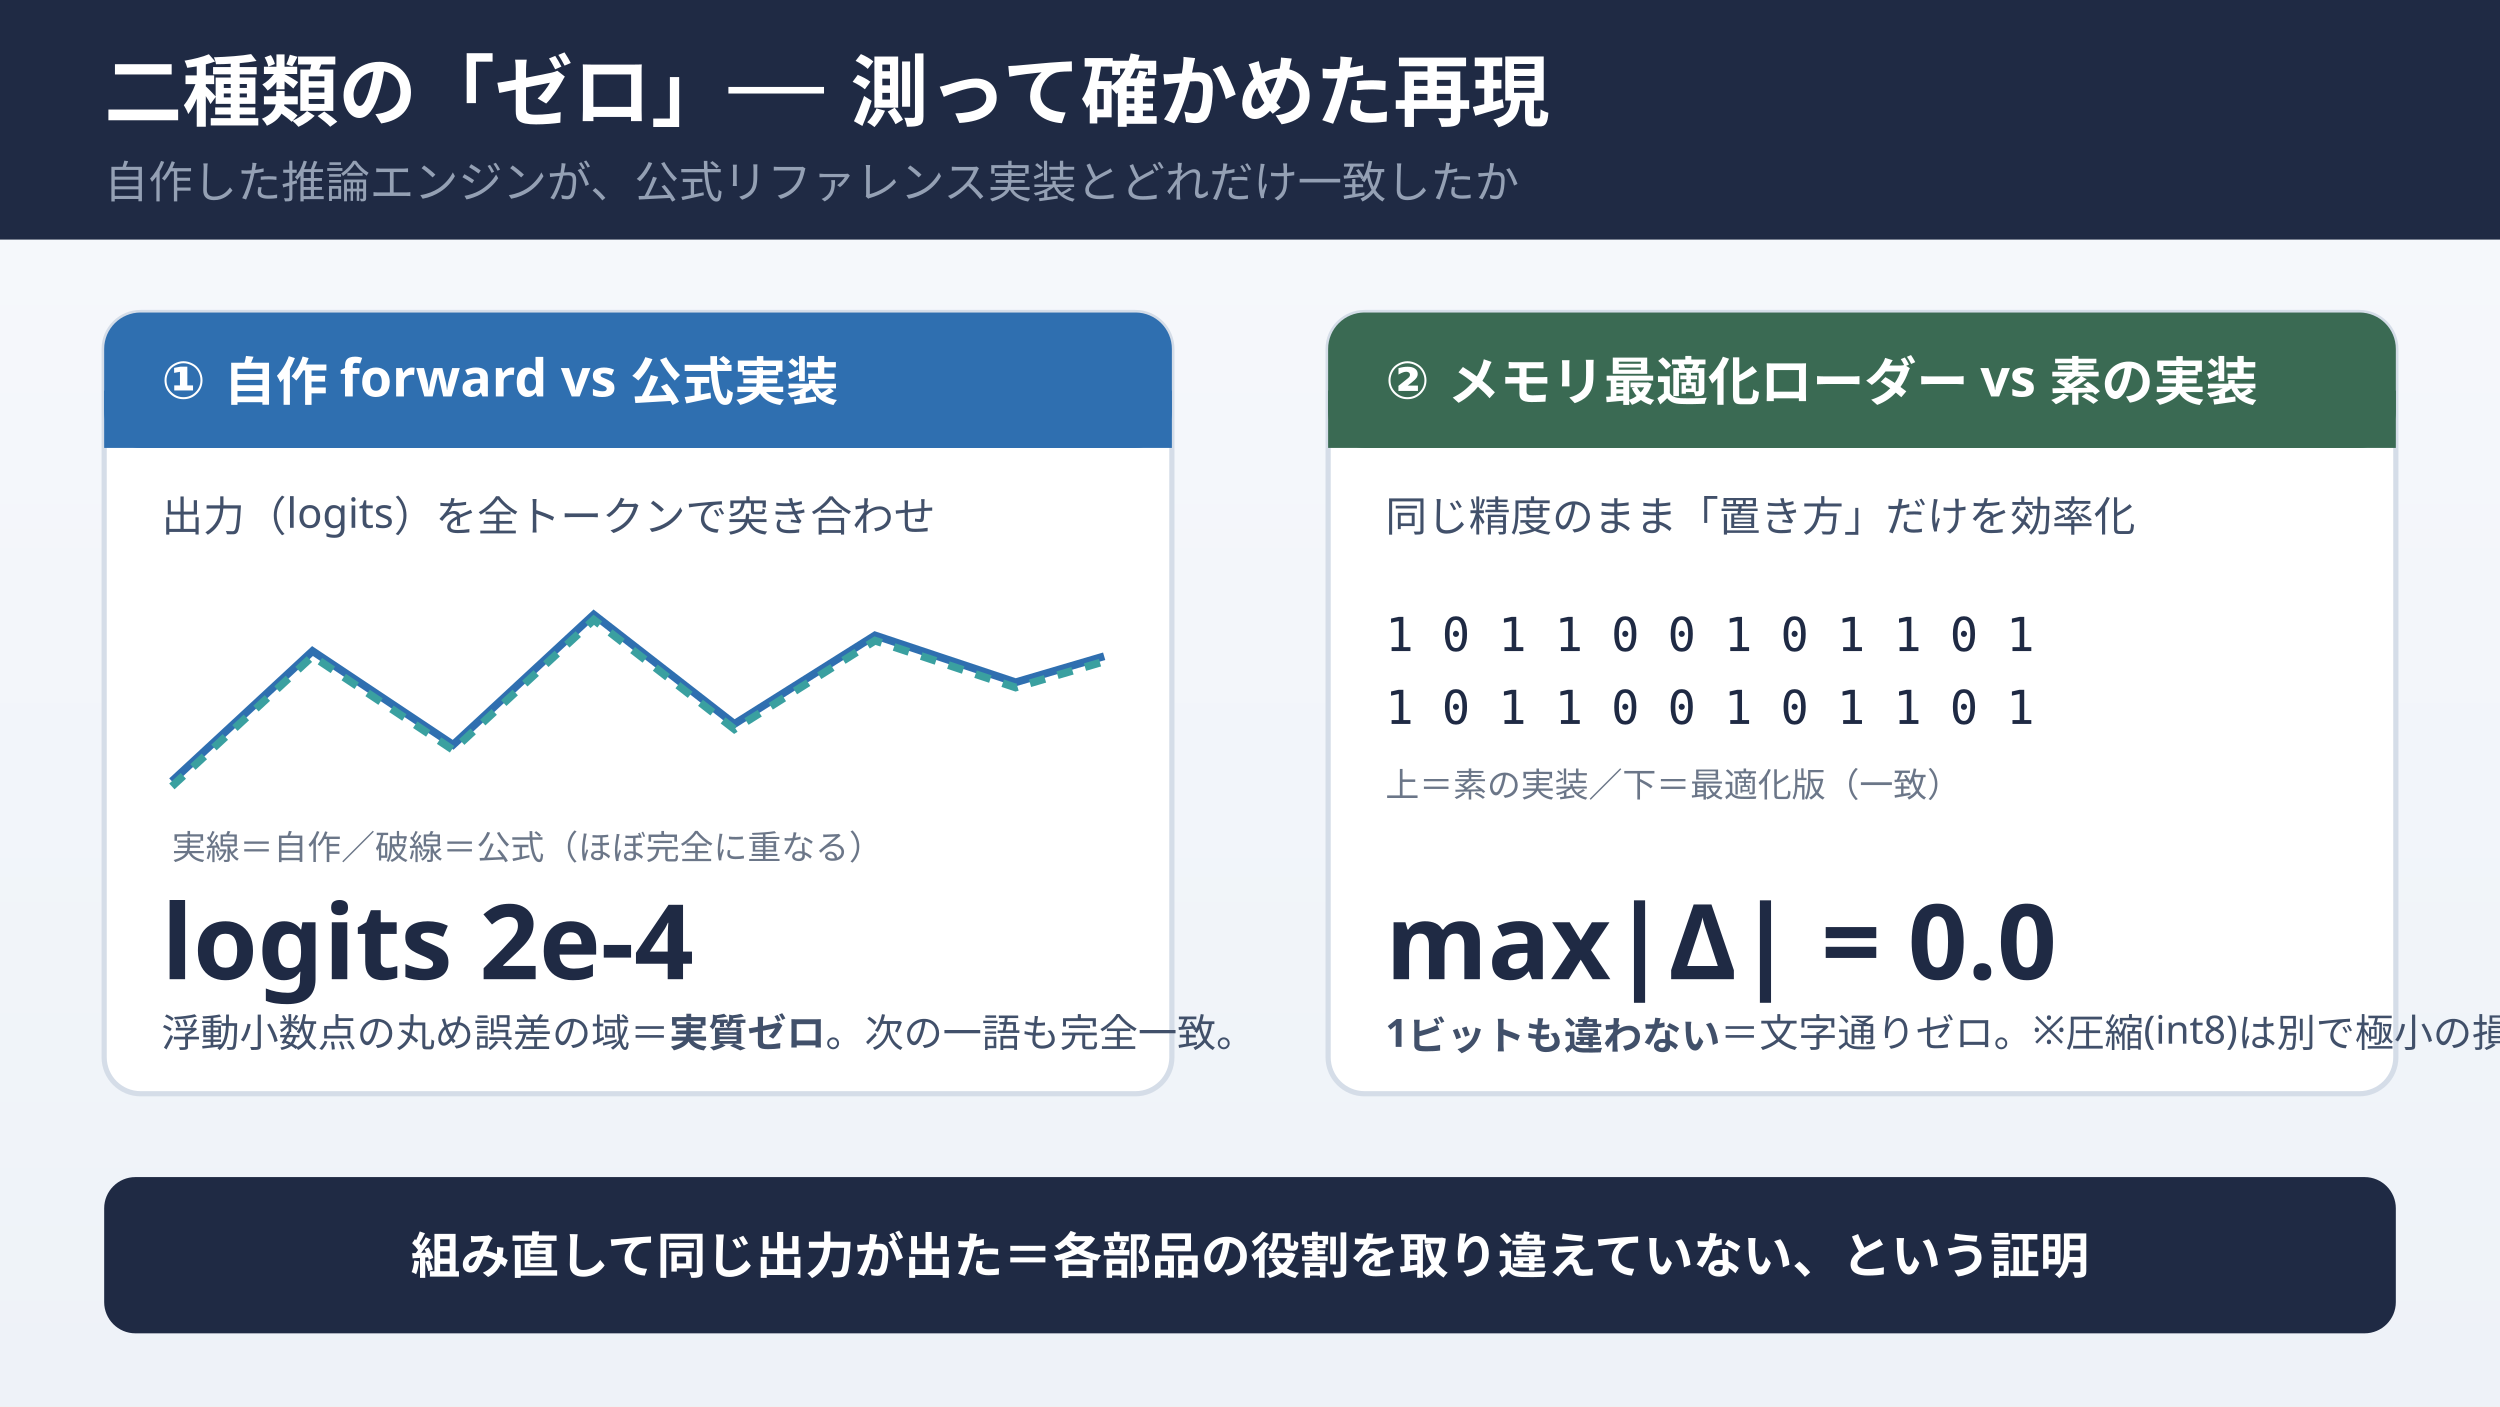
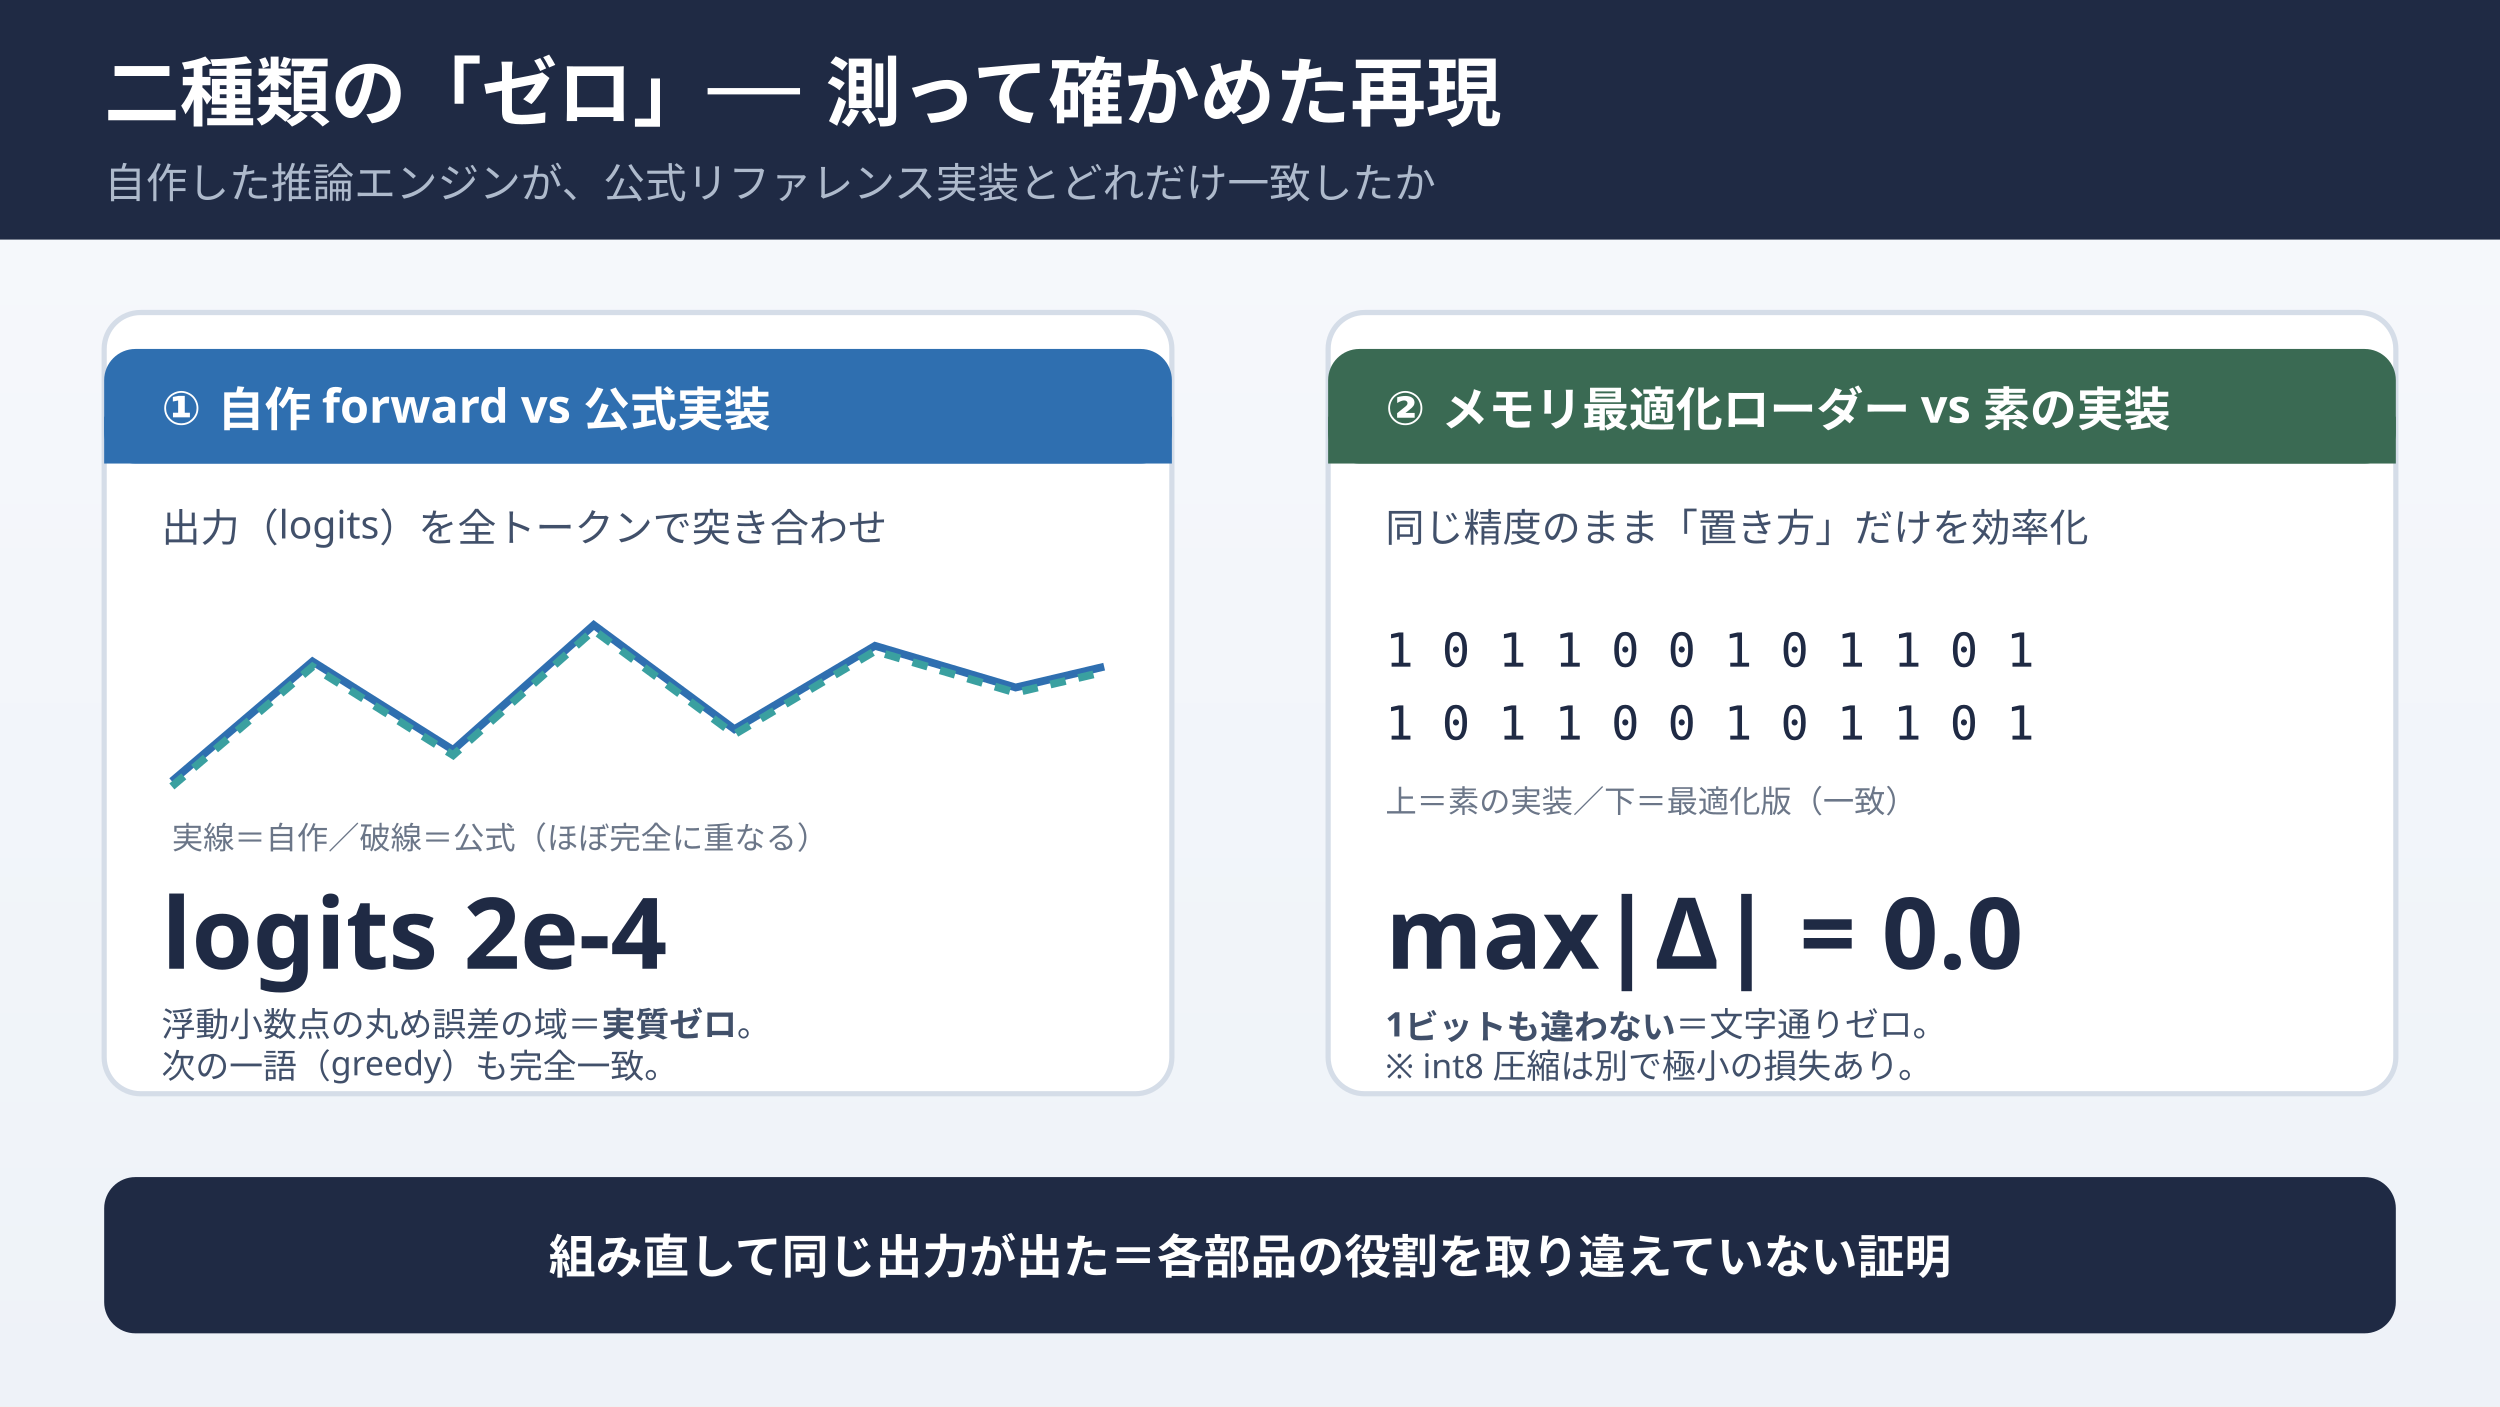
<svg xmlns="http://www.w3.org/2000/svg" viewBox="0 0 960 540" width="960" height="540" font-family="'Segoe UI','Hiragino Kaku Gothic ProN','Noto Sans JP','Yu Gothic',sans-serif">
  <defs>
    <linearGradient id="bg" x1="0" y1="0" x2="0" y2="1">
      <stop offset="0" stop-color="#f7f9fc" />
      <stop offset="1" stop-color="#eef2f8" />
    </linearGradient>
  </defs>
  <rect width="960" height="540" fill="url(#bg)" />
  <rect x="0" y="0" width="960" height="92" fill="#1f2a44" />
-   <text x="40" y="46" fill="#ffffff" font-size="30" font-weight="700">二種類の「ゼロ」── 測って確かめた再現</text>
-   <text x="40" y="76" fill="#aebaccd0" font-size="17">自作した推論エンジンが、公式リファレンス実装とどれだけ一致したか</text>
+   <text x="40" y="46" fill="#ffffff" font-size="29" font-weight="700">二種類の「ゼロ」── 測って確かめた再現</text>
+   <text x="40" y="76" fill="#aebacc" font-size="16">自作した推論エンジンが、公式リファレンス実装とどれだけ一致したか</text>
  <g>
    <rect x="40" y="120" width="410" height="300" rx="14" fill="#ffffff" stroke="#d5dde8" stroke-width="2" />
-     <rect x="40" y="120" width="410" height="52" rx="14" fill="#2f6fb0" />
-     <rect x="40" y="150" width="410" height="22" fill="#2f6fb0" />
-     <text x="62" y="153" fill="#ffffff" font-size="20" font-weight="700">① 自作 forward  vs  公式実装</text>
-     <text x="62" y="204" fill="#41506a" font-size="16">出力（logits）を全トークンで突き合わせ</text>
-     <polyline points="66,300 120,250 174,286 228,236 282,278 336,244 390,262 424,252" fill="none" stroke="#2f6fb0" stroke-width="3" />
-     <polyline points="66,302 120,252 174,288 228,238 282,280 336,246 390,264 424,254" fill="none" stroke="#3aa0a0" stroke-width="3" stroke-dasharray="6 5" />
-     <text x="66" y="330" fill="#6b7688" font-size="13">実線＝自作／破線＝公式（ほぼ完全に重なる）</text>
-     <text x="62" y="376" fill="#1f2a44" font-size="40" font-weight="800">logits 2e-4</text>
-     <text x="62" y="402" fill="#41506a" font-size="15">浮動小数点の丸め誤差の域＝<tspan font-weight="700">実質ゼロ</tspan>。次の一語も完全一致。</text>
+     <rect x="40" y="134" width="410" height="44" rx="12" fill="#2f6fb0" />
+     <rect x="40" y="160" width="410" height="18" fill="#2f6fb0" />
+     <text x="62" y="163" fill="#ffffff" font-size="18" font-weight="700">① 自作 forward vs 公式実装</text>
+     <text x="62" y="208" fill="#41506a" font-size="15">出力（logits）を全トークンで突き合わせ</text>
+     <polyline points="66,300 120,254 174,288 228,240 282,280 336,248 390,264 424,256" fill="none" stroke="#2f6fb0" stroke-width="3" />
+     <polyline points="66,302 120,256 174,290 228,242 282,282 336,250 390,266 424,258" fill="none" stroke="#3aa0a0" stroke-width="3" stroke-dasharray="6 5" />
+     <text x="66" y="326" fill="#6b7688" font-size="12">実線＝自作／破線＝公式（ほぼ完全に重なる）</text>
+     <text x="62" y="372" fill="#1f2a44" font-size="38" font-weight="800">logits 2e-4</text>
+     <text x="62" y="398" fill="#41506a" font-size="13">浮動小数点の丸め誤差の域＝<tspan font-weight="700">実質ゼロ</tspan>。</text>
+     <text x="62" y="414" fill="#41506a" font-size="13">次の一語（greedy）も完全一致。</text>
  </g>
  <g>
    <rect x="510" y="120" width="410" height="300" rx="14" fill="#ffffff" stroke="#d5dde8" stroke-width="2" />
-     <rect x="510" y="120" width="410" height="52" rx="14" fill="#3a6a53" />
-     <rect x="510" y="150" width="410" height="22" fill="#3a6a53" />
-     <text x="532" y="153" fill="#ffffff" font-size="20" font-weight="700">② メモリ最適化ローダー  vs  素の実装</text>
-     <text x="532" y="204" fill="#41506a" font-size="16">同じ精度のまま「置き方」だけを効率化</text>
+     <rect x="510" y="134" width="410" height="44" rx="12" fill="#3a6a53" />
+     <rect x="510" y="160" width="410" height="18" fill="#3a6a53" />
+     <text x="532" y="163" fill="#ffffff" font-size="18" font-weight="700">② メモリ最適化ローダー vs 素の実装</text>
+     <text x="532" y="208" fill="#41506a" font-size="15">同じ精度のまま「置き方」だけを効率化</text>
    <g font-family="'Consolas','SFMono-Regular',monospace" font-size="18" fill="#1f2a44">
-       <text x="532" y="250">1 0 1 1 0 0 1 0 1 1 0 1</text>
-       <text x="532" y="278">1 0 1 1 0 0 1 0 1 1 0 1</text>
+       <text x="532" y="256">1 0 1 1 0 0 1 0 1 1 0 1</text>
+       <text x="532" y="284">1 0 1 1 0 0 1 0 1 1 0 1</text>
    </g>
-     <text x="532" y="306" fill="#6b7688" font-size="13">上＝素の実装／下＝最適化版（一致）</text>
-     <text x="532" y="376" fill="#1f2a44" font-size="40" font-weight="800">max|Δ| = 0.0</text>
-     <text x="532" y="402" fill="#41506a" font-size="15">
-       <tspan font-weight="700">1ビットも違わない</tspan>＝文字通りゼロ。※圧縮(int8)は別で極小の損失あり。</text>
+     <text x="532" y="312" fill="#6b7688" font-size="12">上＝素の実装／下＝最適化版（一致）</text>
+     <text x="532" y="372" fill="#1f2a44" font-size="38" font-weight="800">max|Δ| = 0.0</text>
+     <text x="532" y="398" fill="#41506a" font-size="13">
+       <tspan font-weight="700">1ビットも違わない</tspan>＝文字通りゼロ。</text>
+     <text x="532" y="414" fill="#41506a" font-size="13">※ int8 圧縮は別で極小の損失あり。</text>
  </g>
  <rect x="40" y="452" width="880" height="60" rx="12" fill="#1f2a44" />
-   <text x="480" y="489" fill="#ffffff" font-size="19" font-weight="600" text-anchor="middle">組み直して同じ出力が出た＝各部品の役割を取り違えていない、という証明</text>
+   <text x="480" y="489" fill="#ffffff" font-size="18" font-weight="600" text-anchor="middle">組み直して同じ出力が出た＝各部品の役割を取り違えていない証明</text>
</svg>
